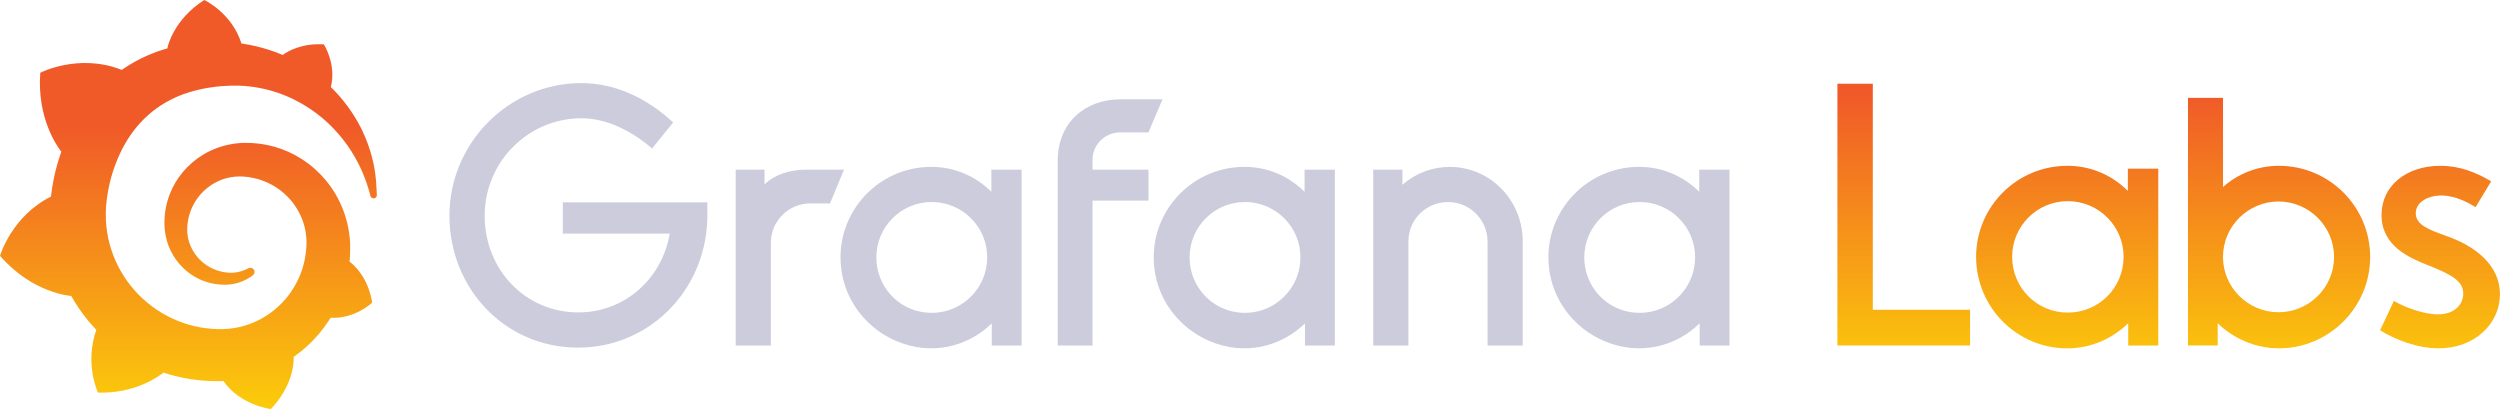
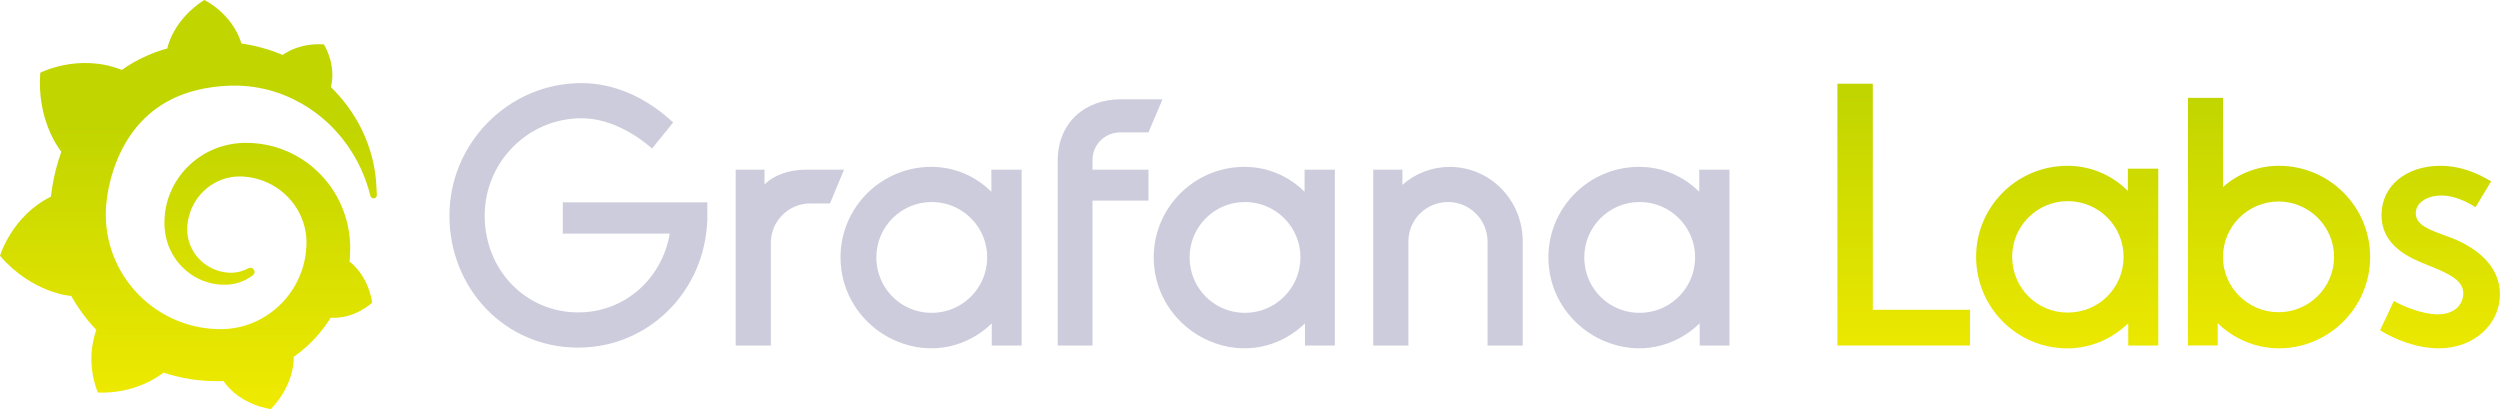
<svg xmlns="http://www.w3.org/2000/svg" viewBox="0 0 568 92.92" style="enable-background:new 0 0 568 92.92" xml:space="preserve">
  <style>
    .st0{fill:#ccccdc}
  </style>
  <path class="st0" d="M160.69 50.13c-.64 16.22-13.42 28.85-29.33 28.85-16.78 0-29.25-13.58-29.25-29.97 0-16.54 13.51-30.13 29.97-30.13 7.43 0 14.7 3.2 20.86 8.95l-4.79 5.91c-4.71-4.08-10.39-6.87-16.06-6.87-12.07 0-21.97 9.91-21.97 22.13 0 12.39 9.35 21.98 21.26 21.98 10.71 0 19.1-7.83 20.78-17.9h-24.29v-7.11h32.84v4.16zM188.57 46.22h-4.48c-4.94 0-8.95 4.01-8.95 8.95V78.5h-7.99V38.55h6.55v3.36c2.16-2.16 5.59-3.36 9.43-3.36h8.63l-3.19 7.67zM232.12 78.5h-6.79v-5.03c-5.25 5.13-13.54 7.59-21.93 3.91-6.22-2.73-10.85-8.4-12.08-15.09-2.38-12.92 7.56-24.38 20.26-24.38 5.35 0 10.15 2.16 13.66 5.67v-5.03h6.87V78.5zm-8.18-17.1c1.89-8.12-4.26-15.5-12.28-15.5-6.95 0-12.55 5.67-12.55 12.55 0 7.77 6.83 13.79 14.78 12.43 4.9-.84 8.93-4.64 10.05-9.48zM248.22 36.31v2.24h12.71v7.03h-12.71V78.5h-7.91V36.55c0-8.79 6.31-13.98 14.22-13.98h9.59l-3.2 7.51h-6.39c-3.51 0-6.31 2.79-6.31 6.23zM303.28 78.5h-6.79v-5.03c-5.25 5.13-13.54 7.59-21.93 3.91-6.22-2.73-10.85-8.4-12.08-15.09-2.38-12.92 7.56-24.38 20.26-24.38 5.35 0 10.15 2.16 13.66 5.67v-5.03h6.87V78.5zm-8.17-17.1c1.89-8.12-4.26-15.5-12.28-15.5-6.95 0-12.55 5.67-12.55 12.55 0 7.77 6.83 13.79 14.78 12.43 4.9-.84 8.92-4.64 10.05-9.48zM345.96 54.85V78.5h-7.99V54.85c0-4.95-4.08-8.95-8.95-8.95-5.03 0-9.03 4-9.03 8.95V78.5H312V38.55h6.63v3.44a16.2 16.2 0 0 1 10.71-4.07c9.27-.01 16.62 7.58 16.62 16.93zM392.95 78.5h-6.79v-5.03c-5.25 5.13-13.54 7.59-21.93 3.91-6.22-2.73-10.85-8.4-12.08-15.09-2.38-12.92 7.56-24.38 20.26-24.38 5.35 0 10.15 2.16 13.66 5.67v-5.03h6.87V78.5zm-8.17-17.1c1.89-8.12-4.26-15.5-12.28-15.5-6.95 0-12.55 5.67-12.55 12.55 0 7.77 6.83 13.79 14.78 12.43 4.9-.84 8.92-4.64 10.05-9.48z" />
  <g>
    <linearGradient id="SVGID_1_" gradientUnits="userSpaceOnUse" x1="432.53" y1="105.725" x2="432.53" y2="21.688">
      <stop offset="0" style="stop-color:#fff100" />
-       <stop offset="1" style="stop-color:#f05a28" />
+       <stop offset="1" style="stop-color:#c1d500" />
    </linearGradient>
    <path d="M447.6 78.5h-30.14V19.02h8.04v51.36h22.1v8.12z" style="fill:url(#SVGID_1_)" />
    <linearGradient id="SVGID_2_" gradientUnits="userSpaceOnUse" x1="469.662" y1="105.725" x2="469.662" y2="21.688">
      <stop offset="0" style="stop-color:#fff100" />
-       <stop offset="1" style="stop-color:#f05a28" />
+       <stop offset="1" style="stop-color:#c1d500" />
    </linearGradient>
    <path d="M490.36 78.5h-6.83v-5.06c-3.54 3.46-8.44 5.71-13.82 5.71-11.49 0-20.74-9.32-20.74-20.82 0-11.33 9.24-20.66 20.74-20.66 5.39 0 10.21 2.17 13.74 5.71v-5.06h6.91V78.5zm-7.88-20.18c0-6.91-5.63-12.62-12.7-12.62-6.99 0-12.62 5.71-12.62 12.62 0 7.07 5.63 12.7 12.62 12.7 7.08 0 12.7-5.62 12.7-12.7z" style="fill:url(#SVGID_2_)" />
    <linearGradient id="SVGID_3_" gradientUnits="userSpaceOnUse" x1="517.805" y1="105.725" x2="517.805" y2="21.688">
      <stop offset="0" style="stop-color:#fff100" />
-       <stop offset="1" style="stop-color:#f05a28" />
+       <stop offset="1" style="stop-color:#c1d500" />
    </linearGradient>
    <path d="M538.5 58.4c0 11.41-9.32 20.74-20.73 20.74-5.39 0-10.37-2.25-13.91-5.71v5.06h-6.75V22.24h7.96v20.25c3.3-2.97 7.8-4.82 12.7-4.82 11.41 0 20.73 9.24 20.73 20.73zm-8.2 0c0-6.99-5.71-12.62-12.62-12.62s-12.62 5.63-12.62 12.62c0 6.91 5.71 12.54 12.62 12.54s12.62-5.62 12.62-12.54z" style="fill:url(#SVGID_3_)" />
    <linearGradient id="SVGID_4_" gradientUnits="userSpaceOnUse" x1="554.375" y1="105.725" x2="554.375" y2="21.688">
      <stop offset="0" style="stop-color:#fff100" />
-       <stop offset="1" style="stop-color:#f05a28" />
+       <stop offset="1" style="stop-color:#c1d500" />
    </linearGradient>
    <path d="m565.99 41.2-3.54 5.87c-1.69-1.04-4.58-2.65-7.8-2.65-3.05 0-5.79 1.53-5.79 4.02 0 2.73 3.13 3.78 7.07 5.22 6.43 2.25 12.06 6.59 12.06 13.18 0 6.67-5.71 12.3-13.9 12.3-4.98 0-9.97-2.01-13.34-4.1l3.14-6.67c2.33 1.37 6.67 3.05 9.97 3.05 4.02 0 5.79-2.41 5.79-4.74 0-2.73-2.49-4.26-8.04-6.43-4.02-1.61-10.53-4.26-10.53-11.41 0-6.67 5.71-11.17 13.34-11.17 4.5 0 8.19 1.52 11.57 3.53z" style="fill:url(#SVGID_4_)" />
  </g>
  <linearGradient id="SVGID_5_" gradientUnits="userSpaceOnUse" x1="42.775" y1="113.822" x2="42.775" y2="28.926">
    <stop offset="0" style="stop-color:#fff100" />
-     <stop offset="1" style="stop-color:#f05a28" />
+     <stop offset="1" style="stop-color:#c1d500" />
  </linearGradient>
  <path d="M85.43 41a32.59 32.59 0 0 0-.93-5.35c-.52-1.98-1.29-4.15-2.4-6.41a35.402 35.402 0 0 0-6.93-9.46c1.31-5.2-1.59-9.7-1.59-9.7-5-.31-8.18 1.55-9.36 2.41-.2-.08-.39-.17-.59-.25-.85-.35-1.73-.67-2.63-.95-.9-.28-1.82-.54-2.76-.77-.94-.22-1.9-.41-2.87-.56-.17-.03-.34-.05-.51-.07C52.68 2.91 46.41 0 46.41 0c-6.98 4.43-8.31 10.63-8.31 10.63s-.03.14-.07.37c-.39.11-.77.22-1.16.34-.54.16-1.06.36-1.6.55-.53.21-1.06.41-1.59.64-1.05.45-2.1.96-3.12 1.53-.99.56-1.96 1.17-2.91 1.83-.14-.06-.24-.11-.24-.11-9.67-3.69-18.26.75-18.26.75-.78 10.29 3.86 16.77 4.78 17.94-.23.64-.44 1.28-.64 1.93a43.921 43.921 0 0 0-1.71 8.27C2.65 49.08 0 58.13 0 58.13c7.46 8.58 16.15 9.11 16.15 9.11.01-.01.02-.01.02-.02 1.11 1.97 2.39 3.85 3.82 5.6.6.73 1.24 1.44 1.89 2.12-2.72 7.77.38 14.25.38 14.25 8.3.31 13.76-3.63 14.9-4.54.83.28 1.66.53 2.51.75 2.55.66 5.16 1.04 7.77 1.16.65.03 1.3.04 1.96.04h.32l.21-.01.41-.01.41-.02.01.01c3.91 5.58 10.79 6.37 10.79 6.37 4.89-5.16 5.17-10.27 5.17-11.38v-.23c0-.08-.01-.15-.01-.24 1.03-.72 2.01-1.49 2.93-2.32 1.96-1.77 3.67-3.79 5.09-5.96.13-.2.26-.41.39-.62 5.54.32 9.44-3.43 9.44-3.43-.92-5.77-4.21-8.58-4.89-9.12 0 0-.03-.02-.07-.05a.612.612 0 0 1-.06-.05c-.04-.02-.08-.05-.12-.08.03-.35.06-.69.08-1.04.04-.62.06-1.24.06-1.86V55.59l-.02-.39-.03-.52a7.25 7.25 0 0 0-.04-.5c-.01-.16-.03-.32-.05-.48l-.06-.48-.07-.48a24.091 24.091 0 0 0-3.19-8.86c-1.28-2.12-2.88-4-4.67-5.58-1.8-1.59-3.81-2.86-5.92-3.81-2.11-.95-4.33-1.56-6.54-1.84-1.1-.14-2.21-.2-3.3-.19l-.41.01H55.02l-.17.01-.4.03c-.15.01-.31.02-.45.04-.56.05-1.12.13-1.66.24-2.19.41-4.26 1.2-6.09 2.29a18.628 18.628 0 0 0-4.7 4 18.247 18.247 0 0 0-2.98 5.03 17.884 17.884 0 0 0-1.21 6.7c0 .11 0 .22.01.33l.01.36c.02.21.03.43.05.64.09.9.25 1.76.49 2.6a13.92 13.92 0 0 0 5.51 7.62c1.21.83 2.5 1.42 3.78 1.79 1.28.38 2.55.54 3.75.54.15 0 .3 0 .45-.01.08 0 .16-.01.24-.01.08 0 .16-.01.24-.01.13-.01.25-.03.38-.04.03 0 .07-.01.11-.01l.12-.02.23-.03c.16-.02.29-.05.44-.08.14-.03.28-.05.42-.09.28-.06.54-.14.8-.23.52-.17 1.01-.38 1.47-.61.46-.24.88-.5 1.27-.77.11-.08.22-.16.33-.25.42-.33.49-.94.15-1.35a.954.954 0 0 0-1.2-.23c-.1.05-.2.11-.3.16-.35.17-.71.32-1.1.45-.39.12-.79.22-1.21.3-.21.03-.42.06-.64.08-.11.01-.22.02-.32.02-.11 0-.22.01-.32.01s-.21 0-.31-.01c-.13-.01-.26-.01-.39-.02h-.05l-.09-.01c-.06-.01-.12-.01-.17-.02-.12-.01-.23-.03-.35-.04-.94-.13-1.89-.4-2.8-.82a9.99 9.99 0 0 1-2.59-1.7 9.886 9.886 0 0 1-2.02-2.54c-.54-.97-.92-2.04-1.1-3.17-.09-.56-.13-1.15-.11-1.72.01-.16.01-.31.02-.47v-.09l.01-.12c.01-.08.01-.15.02-.23.03-.31.08-.62.13-.93a12.2 12.2 0 0 1 3.57-6.68 12.365 12.365 0 0 1 3.27-2.24c.61-.28 1.24-.51 1.89-.68.65-.17 1.32-.29 1.99-.35.34-.03.68-.04 1.02-.04h.23l.28.01.17.01h.1l.28.02c.73.06 1.46.16 2.18.33 1.44.32 2.84.85 4.15 1.57 2.61 1.45 4.84 3.71 6.2 6.44.69 1.36 1.17 2.82 1.41 4.33.06.38.1.76.13 1.14l.02.29.01.29c.01.1.01.19.01.29 0 .1.01.2 0 .27v.25l-.01.28c-.01.19-.02.49-.03.68-.03.42-.07.83-.12 1.25-.05.41-.12.82-.19 1.23-.08.41-.17.81-.27 1.21-.2.8-.46 1.6-.77 2.37-.61 1.55-1.43 3.02-2.41 4.38a19.79 19.79 0 0 1-7.72 6.32c-1.53.69-3.15 1.2-4.8 1.47-.83.14-1.67.22-2.51.25l-.16.01h-1.11c-.45-.01-.9-.03-1.35-.07-1.8-.13-3.57-.45-5.29-.95-1.72-.5-3.39-1.17-4.97-2.01-3.16-1.69-5.98-4-8.19-6.79a26.224 26.224 0 0 1-2.88-4.45c-.8-1.57-1.43-3.22-1.9-4.9-.46-1.69-.75-3.41-.86-5.15l-.02-.33-.01-.08V49.84l-.01-.29v-.37l-.01-.4v-.27c0-.21.01-.42.01-.64.03-.86.1-1.74.22-2.62A34.845 34.845 0 0 1 25.35 40c.49-1.71 1.1-3.37 1.83-4.94 1.45-3.14 3.35-5.91 5.64-8.13a23.769 23.769 0 0 1 3.69-2.96c.65-.43 1.33-.83 2.03-1.19.34-.19.7-.35 1.05-.52l.54-.24c.18-.08.36-.16.54-.23.72-.31 1.47-.56 2.22-.8.19-.06.38-.11.57-.17.19-.06.38-.1.57-.16.38-.11.77-.2 1.15-.29.19-.05.39-.09.58-.13l.58-.12c.2-.04.39-.07.59-.11l.29-.05.29-.04.59-.09c.22-.04.44-.05.66-.09.18-.02.48-.06.66-.08.14-.01.28-.03.42-.04l.28-.03.14-.01.16-.01c.22-.01.44-.03.67-.04l.33-.02H51.51l.14-.01.57-.03c.75-.02 1.5-.02 2.25 0 1.49.06 2.95.22 4.37.49 2.84.53 5.51 1.44 7.93 2.64 2.42 1.18 4.59 2.64 6.47 4.22.12.1.23.2.35.3.11.1.23.2.34.3.23.2.45.41.67.61.22.2.43.41.64.62.21.21.42.42.61.63.8.85 1.54 1.7 2.2 2.56 1.34 1.72 2.41 3.46 3.26 5.1.05.1.11.2.16.31.05.1.1.2.15.31.1.2.2.4.29.6.09.2.19.4.27.59.09.2.17.39.25.58.32.77.61 1.5.84 2.19.39 1.11.68 2.12.9 3 .09.35.42.58.78.55.37-.03.66-.34.67-.71-.06-1-.08-2.1-.19-3.36z" style="fill:url(#SVGID_5_)" />
</svg>
